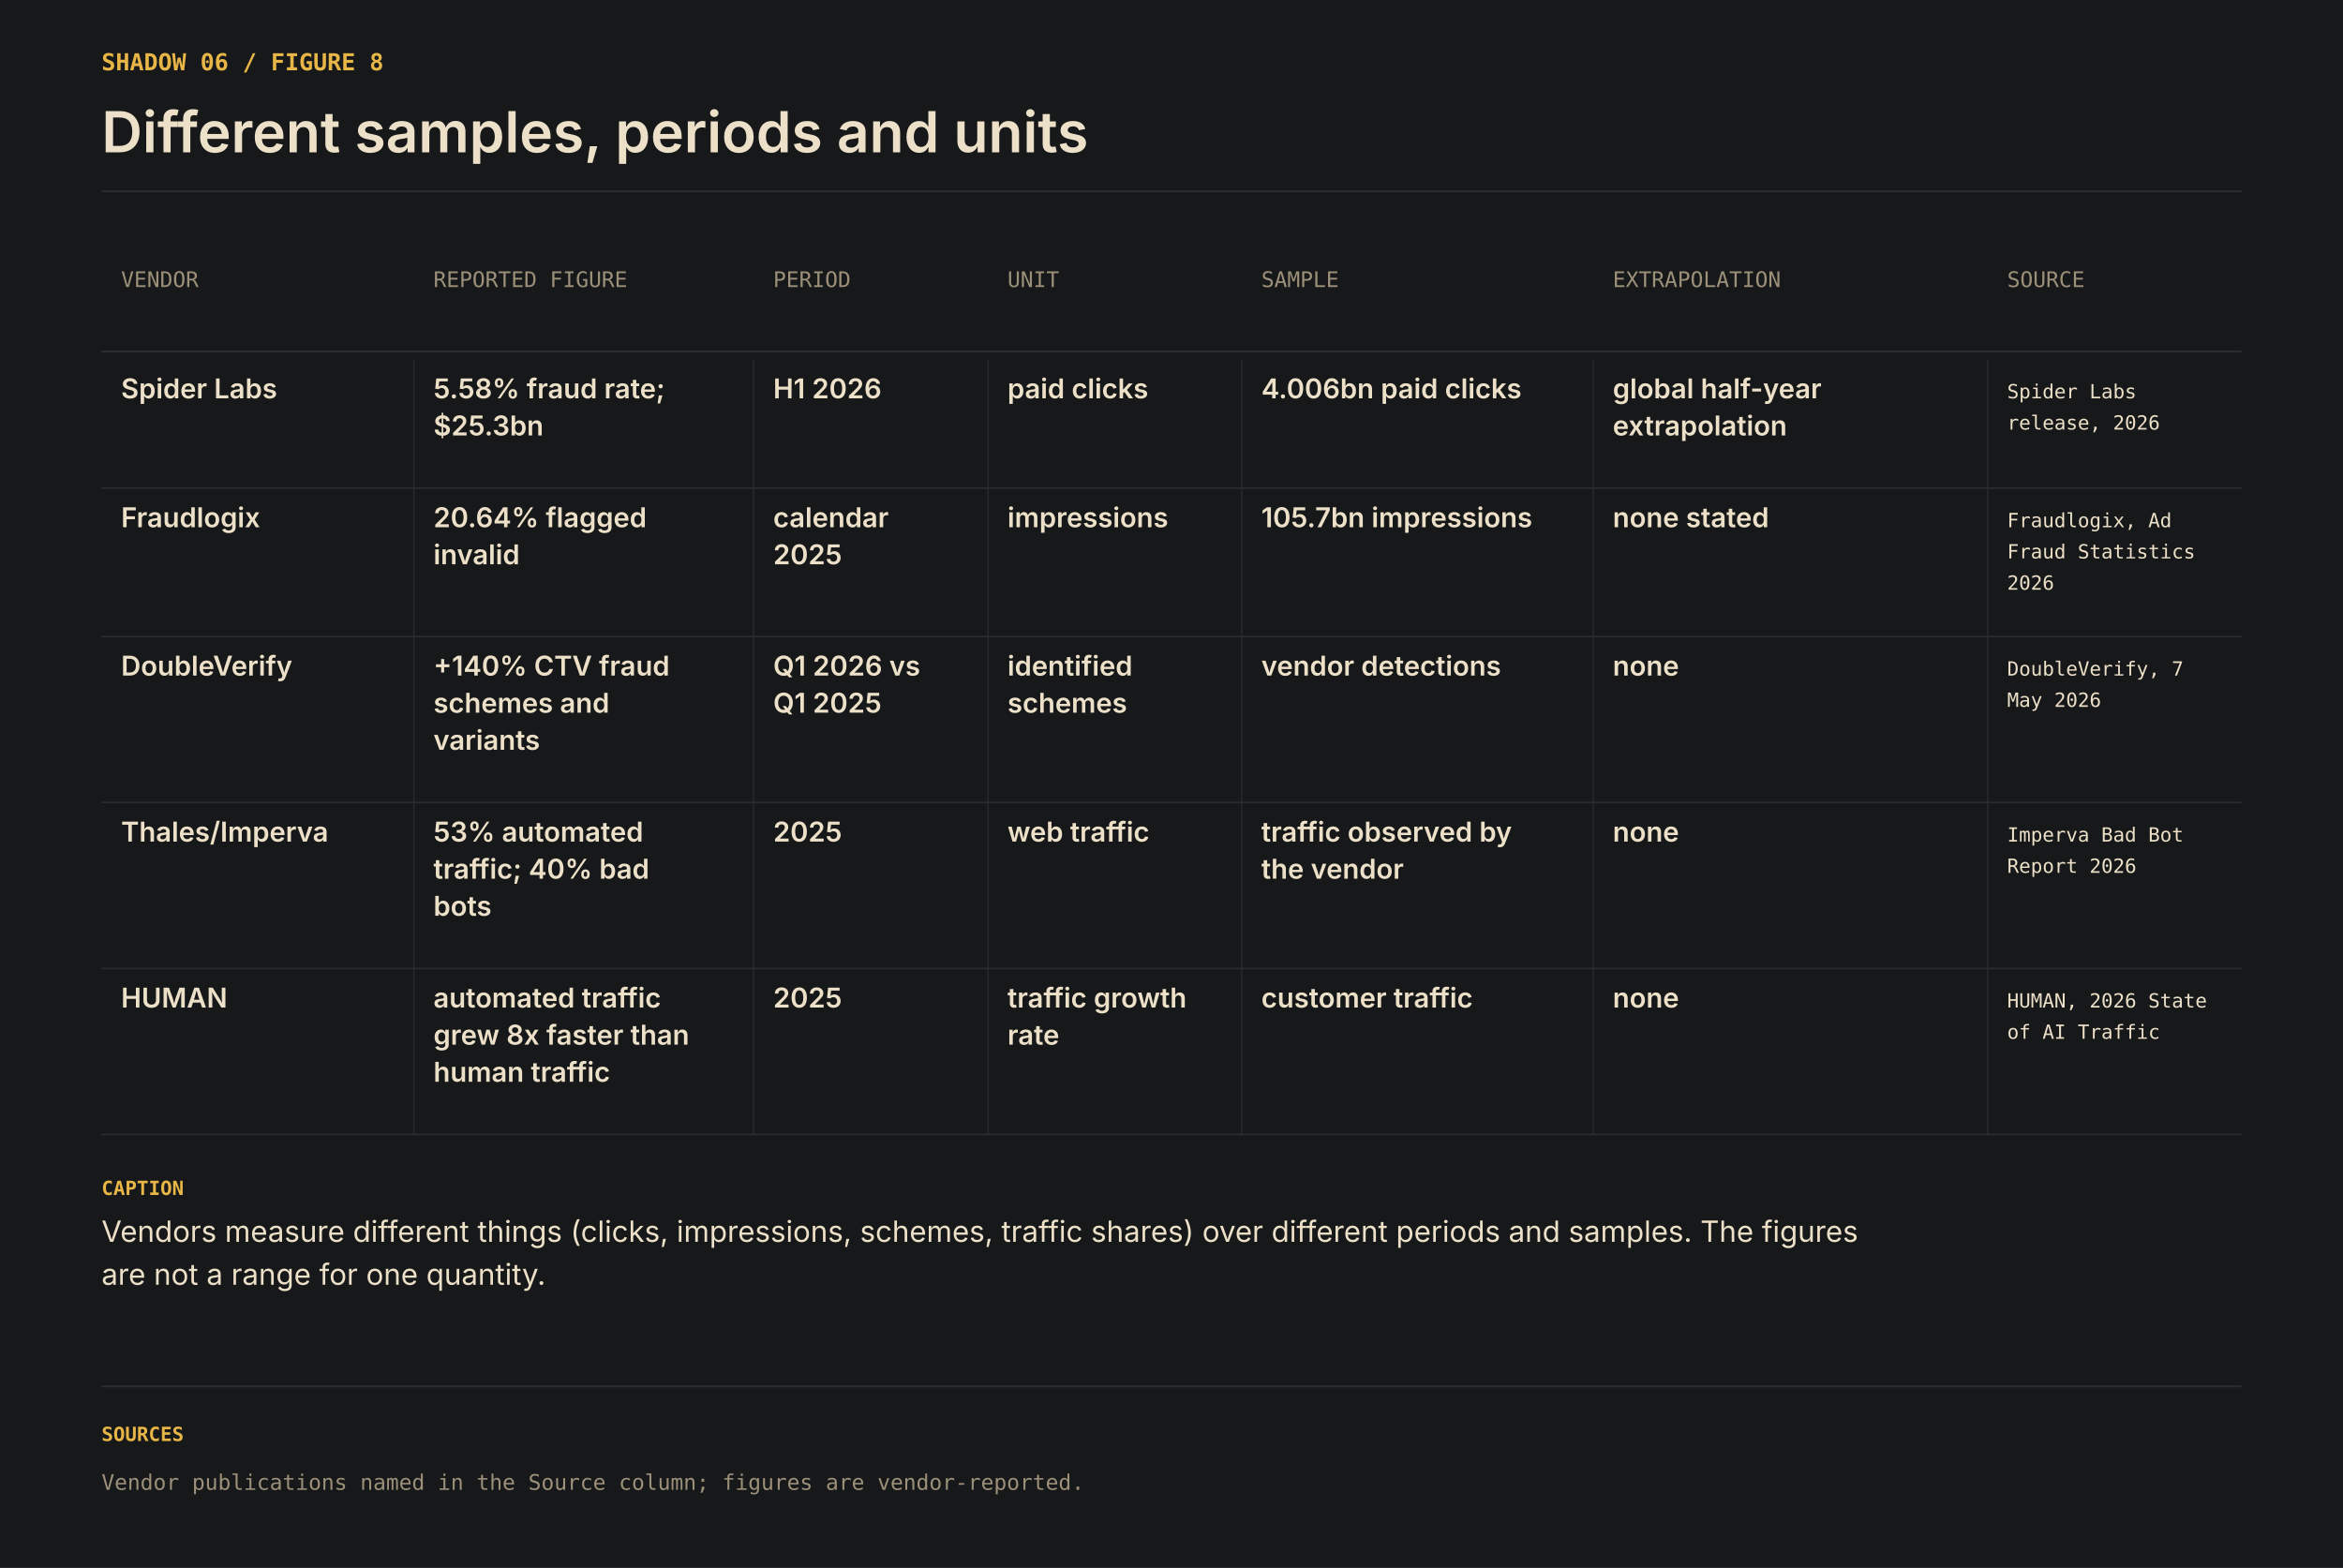
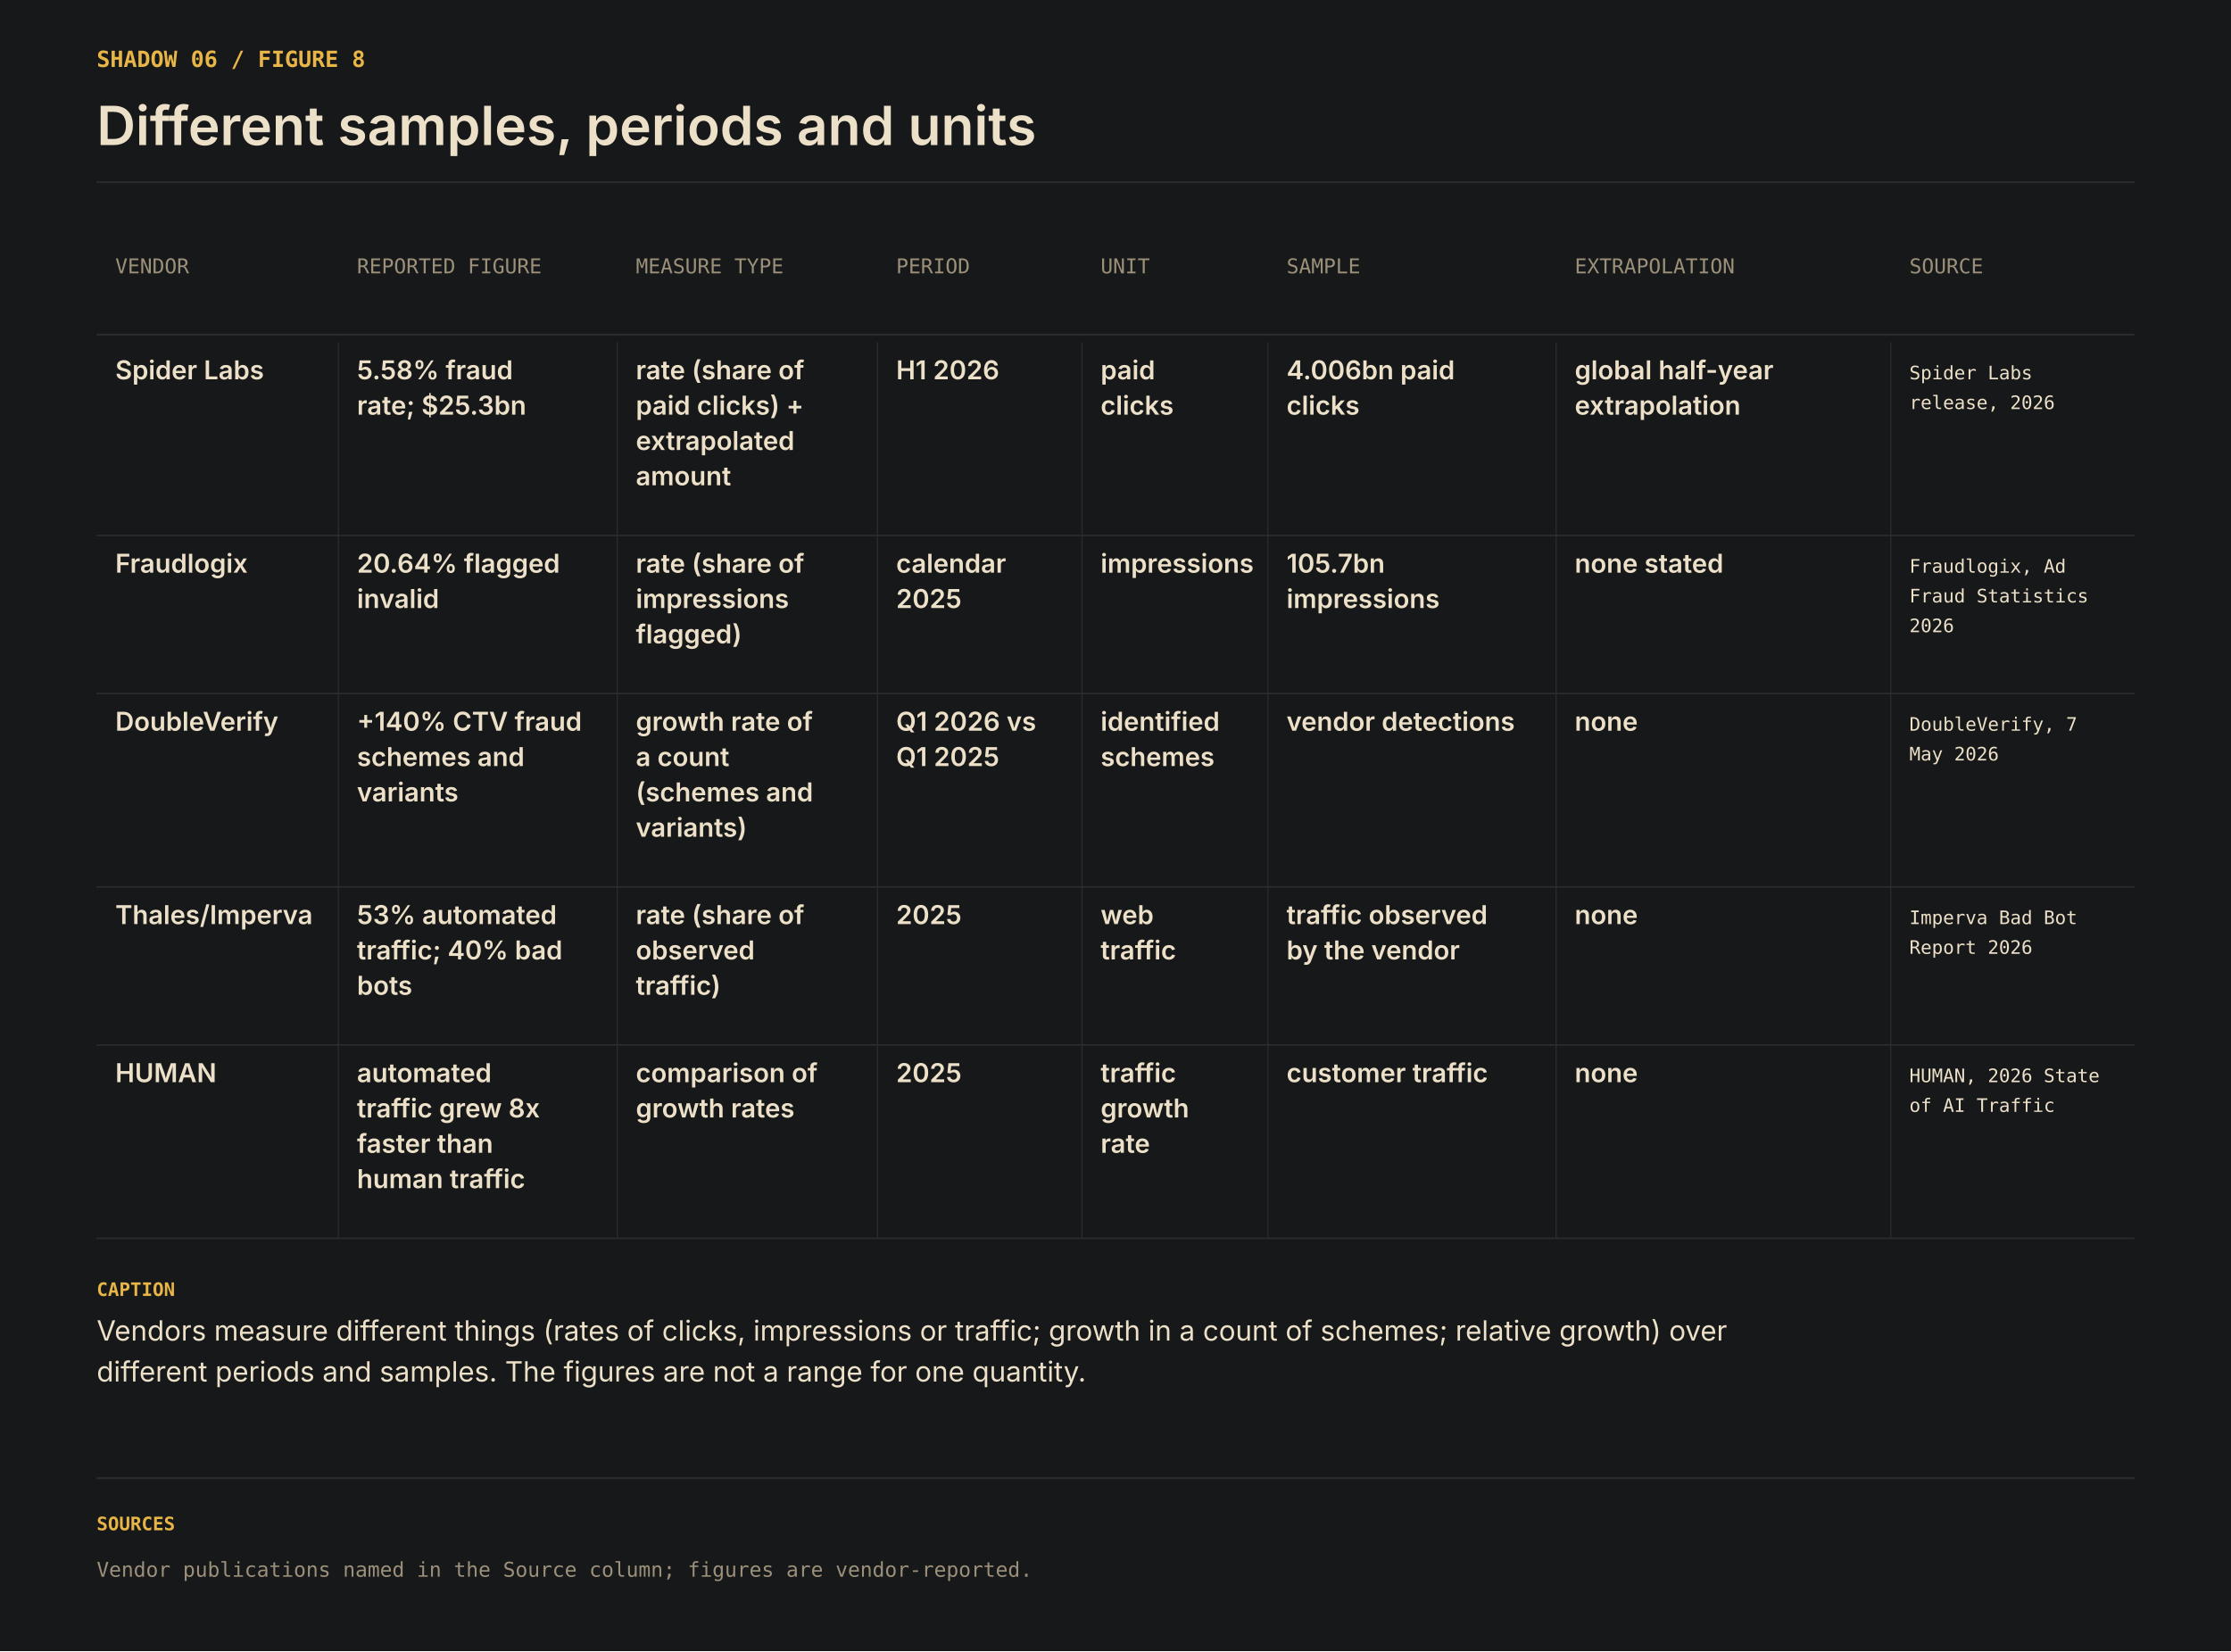
- <svg xmlns="http://www.w3.org/2000/svg" width="1200" height="803" viewBox="0 0 1200 803" role="img" aria-labelledby="title desc">
-   <rect width="1200" height="803" fill="#161819" />
+ <svg xmlns="http://www.w3.org/2000/svg" width="1200" height="888" viewBox="0 0 1200 888" role="img" aria-labelledby="title desc">
+   <rect width="1200" height="888" fill="#161819" />
  <text x="52" y="36" fill="#E8B547" font-family="JetBrains Mono,monospace" font-size="12" font-weight="600" text-anchor="start">SHADOW 06  /  FIGURE 8</text>
  <text x="52" y="78" fill="#EDE0C8" font-family="Inter,Arial,sans-serif" font-size="29" font-weight="600" text-anchor="start">Different samples, periods and units</text>
  <line x1="52" y1="98" x2="1148" y2="98" stroke="#2A2D2F" stroke-width="1" />
  <text x="62" y="147" fill="#9C907A" font-family="JetBrains Mono,monospace" font-size="11" font-weight="400" text-anchor="start">VENDOR</text>
-   <text x="222" y="147" fill="#9C907A" font-family="JetBrains Mono,monospace" font-size="11" font-weight="400" text-anchor="start">REPORTED FIGURE</text>
-   <text x="396" y="147" fill="#9C907A" font-family="JetBrains Mono,monospace" font-size="11" font-weight="400" text-anchor="start">PERIOD</text>
-   <text x="516" y="147" fill="#9C907A" font-family="JetBrains Mono,monospace" font-size="11" font-weight="400" text-anchor="start">UNIT</text>
-   <text x="646" y="147" fill="#9C907A" font-family="JetBrains Mono,monospace" font-size="11" font-weight="400" text-anchor="start">SAMPLE</text>
-   <text x="826" y="147" fill="#9C907A" font-family="JetBrains Mono,monospace" font-size="11" font-weight="400" text-anchor="start">EXTRAPOLATION</text>
-   <text x="1028" y="147" fill="#9C907A" font-family="JetBrains Mono,monospace" font-size="11" font-weight="400" text-anchor="start">SOURCE</text>
+   <text x="192" y="147" fill="#9C907A" font-family="JetBrains Mono,monospace" font-size="11" font-weight="400" text-anchor="start">REPORTED FIGURE</text>
+   <text x="342" y="147" fill="#9C907A" font-family="JetBrains Mono,monospace" font-size="11" font-weight="400" text-anchor="start">MEASURE TYPE</text>
+   <text x="482" y="147" fill="#9C907A" font-family="JetBrains Mono,monospace" font-size="11" font-weight="400" text-anchor="start">PERIOD</text>
+   <text x="592" y="147" fill="#9C907A" font-family="JetBrains Mono,monospace" font-size="11" font-weight="400" text-anchor="start">UNIT</text>
+   <text x="692" y="147" fill="#9C907A" font-family="JetBrains Mono,monospace" font-size="11" font-weight="400" text-anchor="start">SAMPLE</text>
+   <text x="847" y="147" fill="#9C907A" font-family="JetBrains Mono,monospace" font-size="11" font-weight="400" text-anchor="start">EXTRAPOLATION</text>
+   <text x="1027" y="147" fill="#9C907A" font-family="JetBrains Mono,monospace" font-size="11" font-weight="400" text-anchor="start">SOURCE</text>
  <line x1="52" y1="180" x2="1148" y2="180" stroke="#2A2D2F" stroke-width="1" />
  <g data-row="0" data-field="vendor" data-value="Spider Labs">
    <text x="62" y="204" fill="#EDE0C8" font-family="Inter,Arial,sans-serif" font-size="14" font-weight="600" text-anchor="start">Spider Labs</text>
  </g>
-   <line x1="212" y1="184" x2="212" y2="250" stroke="#2A2D2F" stroke-width="0.6" />
+   <line x1="182" y1="184" x2="182" y2="288" stroke="#2A2D2F" stroke-width="0.6" />
  <g data-row="0" data-field="reported_figure" data-value="5.58% fraud rate; $25.3bn">
-     <text x="222" y="204" fill="#EDE0C8" font-family="Inter,Arial,sans-serif" font-size="14" font-weight="600" text-anchor="start">5.58% fraud rate;</text>
-     <text x="222" y="223" fill="#EDE0C8" font-family="Inter,Arial,sans-serif" font-size="14" font-weight="600" text-anchor="start">$25.3bn</text>
-   </g>
-   <line x1="386" y1="184" x2="386" y2="250" stroke="#2A2D2F" stroke-width="0.6" />
+     <text x="192" y="204" fill="#EDE0C8" font-family="Inter,Arial,sans-serif" font-size="14" font-weight="600" text-anchor="start">5.58% fraud</text>
+     <text x="192" y="223" fill="#EDE0C8" font-family="Inter,Arial,sans-serif" font-size="14" font-weight="600" text-anchor="start">rate; $25.3bn</text>
+   </g>
+   <line x1="332" y1="184" x2="332" y2="288" stroke="#2A2D2F" stroke-width="0.6" />
+   <g data-row="0" data-field="measure_type" data-value="rate (share of paid clicks) + extrapolated amount">
+     <text x="342" y="204" fill="#EDE0C8" font-family="Inter,Arial,sans-serif" font-size="14" font-weight="600" text-anchor="start">rate (share of</text>
+     <text x="342" y="223" fill="#EDE0C8" font-family="Inter,Arial,sans-serif" font-size="14" font-weight="600" text-anchor="start">paid clicks) +</text>
+     <text x="342" y="242" fill="#EDE0C8" font-family="Inter,Arial,sans-serif" font-size="14" font-weight="600" text-anchor="start">extrapolated</text>
+     <text x="342" y="261" fill="#EDE0C8" font-family="Inter,Arial,sans-serif" font-size="14" font-weight="600" text-anchor="start">amount</text>
+   </g>
+   <line x1="472" y1="184" x2="472" y2="288" stroke="#2A2D2F" stroke-width="0.6" />
  <g data-row="0" data-field="period" data-value="H1 2026">
-     <text x="396" y="204" fill="#EDE0C8" font-family="Inter,Arial,sans-serif" font-size="14" font-weight="600" text-anchor="start">H1 2026</text>
-   </g>
-   <line x1="506" y1="184" x2="506" y2="250" stroke="#2A2D2F" stroke-width="0.6" />
+     <text x="482" y="204" fill="#EDE0C8" font-family="Inter,Arial,sans-serif" font-size="14" font-weight="600" text-anchor="start">H1 2026</text>
+   </g>
+   <line x1="582" y1="184" x2="582" y2="288" stroke="#2A2D2F" stroke-width="0.6" />
  <g data-row="0" data-field="unit" data-value="paid clicks">
-     <text x="516" y="204" fill="#EDE0C8" font-family="Inter,Arial,sans-serif" font-size="14" font-weight="600" text-anchor="start">paid clicks</text>
-   </g>
-   <line x1="636" y1="184" x2="636" y2="250" stroke="#2A2D2F" stroke-width="0.6" />
+     <text x="592" y="204" fill="#EDE0C8" font-family="Inter,Arial,sans-serif" font-size="14" font-weight="600" text-anchor="start">paid</text>
+     <text x="592" y="223" fill="#EDE0C8" font-family="Inter,Arial,sans-serif" font-size="14" font-weight="600" text-anchor="start">clicks</text>
+   </g>
+   <line x1="682" y1="184" x2="682" y2="288" stroke="#2A2D2F" stroke-width="0.6" />
  <g data-row="0" data-field="sample" data-value="4.006bn paid clicks">
-     <text x="646" y="204" fill="#EDE0C8" font-family="Inter,Arial,sans-serif" font-size="14" font-weight="600" text-anchor="start">4.006bn paid clicks</text>
-   </g>
-   <line x1="816" y1="184" x2="816" y2="250" stroke="#2A2D2F" stroke-width="0.6" />
+     <text x="692" y="204" fill="#EDE0C8" font-family="Inter,Arial,sans-serif" font-size="14" font-weight="600" text-anchor="start">4.006bn paid</text>
+     <text x="692" y="223" fill="#EDE0C8" font-family="Inter,Arial,sans-serif" font-size="14" font-weight="600" text-anchor="start">clicks</text>
+   </g>
+   <line x1="837" y1="184" x2="837" y2="288" stroke="#2A2D2F" stroke-width="0.6" />
  <g data-row="0" data-field="extrapolation" data-value="global half-year extrapolation">
-     <text x="826" y="204" fill="#EDE0C8" font-family="Inter,Arial,sans-serif" font-size="14" font-weight="600" text-anchor="start">global half-year</text>
-     <text x="826" y="223" fill="#EDE0C8" font-family="Inter,Arial,sans-serif" font-size="14" font-weight="600" text-anchor="start">extrapolation</text>
-   </g>
-   <line x1="1018" y1="184" x2="1018" y2="250" stroke="#2A2D2F" stroke-width="0.6" />
+     <text x="847" y="204" fill="#EDE0C8" font-family="Inter,Arial,sans-serif" font-size="14" font-weight="600" text-anchor="start">global half-year</text>
+     <text x="847" y="223" fill="#EDE0C8" font-family="Inter,Arial,sans-serif" font-size="14" font-weight="600" text-anchor="start">extrapolation</text>
+   </g>
+   <line x1="1017" y1="184" x2="1017" y2="288" stroke="#2A2D2F" stroke-width="0.6" />
  <g data-row="0" data-field="source" data-value="Spider Labs release, 2026">
-     <text x="1028" y="204" fill="#EDE0C8" font-family="JetBrains Mono,monospace" font-size="10" font-weight="400" text-anchor="start">Spider Labs</text>
-     <text x="1028" y="220" fill="#EDE0C8" font-family="JetBrains Mono,monospace" font-size="10" font-weight="400" text-anchor="start">release, 2026</text>
-   </g>
-   <line x1="52" y1="250" x2="1148" y2="250" stroke="#2A2D2F" stroke-width="0.8" />
+     <text x="1027" y="204" fill="#EDE0C8" font-family="JetBrains Mono,monospace" font-size="10" font-weight="400" text-anchor="start">Spider Labs</text>
+     <text x="1027" y="220" fill="#EDE0C8" font-family="JetBrains Mono,monospace" font-size="10" font-weight="400" text-anchor="start">release, 2026</text>
+   </g>
+   <line x1="52" y1="288" x2="1148" y2="288" stroke="#2A2D2F" stroke-width="0.8" />
  <g data-row="1" data-field="vendor" data-value="Fraudlogix">
-     <text x="62" y="270" fill="#EDE0C8" font-family="Inter,Arial,sans-serif" font-size="14" font-weight="600" text-anchor="start">Fraudlogix</text>
-   </g>
-   <line x1="212" y1="250" x2="212" y2="326" stroke="#2A2D2F" stroke-width="0.6" />
+     <text x="62" y="308" fill="#EDE0C8" font-family="Inter,Arial,sans-serif" font-size="14" font-weight="600" text-anchor="start">Fraudlogix</text>
+   </g>
+   <line x1="182" y1="288" x2="182" y2="373" stroke="#2A2D2F" stroke-width="0.6" />
  <g data-row="1" data-field="reported_figure" data-value="20.64% flagged invalid">
-     <text x="222" y="270" fill="#EDE0C8" font-family="Inter,Arial,sans-serif" font-size="14" font-weight="600" text-anchor="start">20.64% flagged</text>
-     <text x="222" y="289" fill="#EDE0C8" font-family="Inter,Arial,sans-serif" font-size="14" font-weight="600" text-anchor="start">invalid</text>
-   </g>
-   <line x1="386" y1="250" x2="386" y2="326" stroke="#2A2D2F" stroke-width="0.6" />
+     <text x="192" y="308" fill="#EDE0C8" font-family="Inter,Arial,sans-serif" font-size="14" font-weight="600" text-anchor="start">20.64% flagged</text>
+     <text x="192" y="327" fill="#EDE0C8" font-family="Inter,Arial,sans-serif" font-size="14" font-weight="600" text-anchor="start">invalid</text>
+   </g>
+   <line x1="332" y1="288" x2="332" y2="373" stroke="#2A2D2F" stroke-width="0.6" />
+   <g data-row="1" data-field="measure_type" data-value="rate (share of impressions flagged)">
+     <text x="342" y="308" fill="#EDE0C8" font-family="Inter,Arial,sans-serif" font-size="14" font-weight="600" text-anchor="start">rate (share of</text>
+     <text x="342" y="327" fill="#EDE0C8" font-family="Inter,Arial,sans-serif" font-size="14" font-weight="600" text-anchor="start">impressions</text>
+     <text x="342" y="346" fill="#EDE0C8" font-family="Inter,Arial,sans-serif" font-size="14" font-weight="600" text-anchor="start">flagged)</text>
+   </g>
+   <line x1="472" y1="288" x2="472" y2="373" stroke="#2A2D2F" stroke-width="0.6" />
  <g data-row="1" data-field="period" data-value="calendar 2025">
-     <text x="396" y="270" fill="#EDE0C8" font-family="Inter,Arial,sans-serif" font-size="14" font-weight="600" text-anchor="start">calendar</text>
-     <text x="396" y="289" fill="#EDE0C8" font-family="Inter,Arial,sans-serif" font-size="14" font-weight="600" text-anchor="start">2025</text>
-   </g>
-   <line x1="506" y1="250" x2="506" y2="326" stroke="#2A2D2F" stroke-width="0.6" />
+     <text x="482" y="308" fill="#EDE0C8" font-family="Inter,Arial,sans-serif" font-size="14" font-weight="600" text-anchor="start">calendar</text>
+     <text x="482" y="327" fill="#EDE0C8" font-family="Inter,Arial,sans-serif" font-size="14" font-weight="600" text-anchor="start">2025</text>
+   </g>
+   <line x1="582" y1="288" x2="582" y2="373" stroke="#2A2D2F" stroke-width="0.6" />
  <g data-row="1" data-field="unit" data-value="impressions">
-     <text x="516" y="270" fill="#EDE0C8" font-family="Inter,Arial,sans-serif" font-size="14" font-weight="600" text-anchor="start">impressions</text>
-   </g>
-   <line x1="636" y1="250" x2="636" y2="326" stroke="#2A2D2F" stroke-width="0.6" />
+     <text x="592" y="308" fill="#EDE0C8" font-family="Inter,Arial,sans-serif" font-size="14" font-weight="600" text-anchor="start">impressions</text>
+   </g>
+   <line x1="682" y1="288" x2="682" y2="373" stroke="#2A2D2F" stroke-width="0.6" />
  <g data-row="1" data-field="sample" data-value="105.7bn impressions">
-     <text x="646" y="270" fill="#EDE0C8" font-family="Inter,Arial,sans-serif" font-size="14" font-weight="600" text-anchor="start">105.7bn impressions</text>
-   </g>
-   <line x1="816" y1="250" x2="816" y2="326" stroke="#2A2D2F" stroke-width="0.6" />
+     <text x="692" y="308" fill="#EDE0C8" font-family="Inter,Arial,sans-serif" font-size="14" font-weight="600" text-anchor="start">105.7bn</text>
+     <text x="692" y="327" fill="#EDE0C8" font-family="Inter,Arial,sans-serif" font-size="14" font-weight="600" text-anchor="start">impressions</text>
+   </g>
+   <line x1="837" y1="288" x2="837" y2="373" stroke="#2A2D2F" stroke-width="0.6" />
  <g data-row="1" data-field="extrapolation" data-value="none stated">
-     <text x="826" y="270" fill="#EDE0C8" font-family="Inter,Arial,sans-serif" font-size="14" font-weight="600" text-anchor="start">none stated</text>
-   </g>
-   <line x1="1018" y1="250" x2="1018" y2="326" stroke="#2A2D2F" stroke-width="0.6" />
+     <text x="847" y="308" fill="#EDE0C8" font-family="Inter,Arial,sans-serif" font-size="14" font-weight="600" text-anchor="start">none stated</text>
+   </g>
+   <line x1="1017" y1="288" x2="1017" y2="373" stroke="#2A2D2F" stroke-width="0.6" />
  <g data-row="1" data-field="source" data-value="Fraudlogix, Ad Fraud Statistics 2026">
-     <text x="1028" y="270" fill="#EDE0C8" font-family="JetBrains Mono,monospace" font-size="10" font-weight="400" text-anchor="start">Fraudlogix, Ad</text>
-     <text x="1028" y="286" fill="#EDE0C8" font-family="JetBrains Mono,monospace" font-size="10" font-weight="400" text-anchor="start">Fraud Statistics</text>
-     <text x="1028" y="302" fill="#EDE0C8" font-family="JetBrains Mono,monospace" font-size="10" font-weight="400" text-anchor="start">2026</text>
-   </g>
-   <line x1="52" y1="326" x2="1148" y2="326" stroke="#2A2D2F" stroke-width="0.8" />
+     <text x="1027" y="308" fill="#EDE0C8" font-family="JetBrains Mono,monospace" font-size="10" font-weight="400" text-anchor="start">Fraudlogix, Ad</text>
+     <text x="1027" y="324" fill="#EDE0C8" font-family="JetBrains Mono,monospace" font-size="10" font-weight="400" text-anchor="start">Fraud Statistics</text>
+     <text x="1027" y="340" fill="#EDE0C8" font-family="JetBrains Mono,monospace" font-size="10" font-weight="400" text-anchor="start">2026</text>
+   </g>
+   <line x1="52" y1="373" x2="1148" y2="373" stroke="#2A2D2F" stroke-width="0.8" />
  <g data-row="2" data-field="vendor" data-value="DoubleVerify">
-     <text x="62" y="346" fill="#EDE0C8" font-family="Inter,Arial,sans-serif" font-size="14" font-weight="600" text-anchor="start">DoubleVerify</text>
-   </g>
-   <line x1="212" y1="326" x2="212" y2="411" stroke="#2A2D2F" stroke-width="0.6" />
+     <text x="62" y="393" fill="#EDE0C8" font-family="Inter,Arial,sans-serif" font-size="14" font-weight="600" text-anchor="start">DoubleVerify</text>
+   </g>
+   <line x1="182" y1="373" x2="182" y2="477" stroke="#2A2D2F" stroke-width="0.6" />
  <g data-row="2" data-field="reported_figure" data-value="+140% CTV fraud schemes and variants">
-     <text x="222" y="346" fill="#EDE0C8" font-family="Inter,Arial,sans-serif" font-size="14" font-weight="600" text-anchor="start">+140% CTV fraud</text>
-     <text x="222" y="365" fill="#EDE0C8" font-family="Inter,Arial,sans-serif" font-size="14" font-weight="600" text-anchor="start">schemes and</text>
-     <text x="222" y="384" fill="#EDE0C8" font-family="Inter,Arial,sans-serif" font-size="14" font-weight="600" text-anchor="start">variants</text>
-   </g>
-   <line x1="386" y1="326" x2="386" y2="411" stroke="#2A2D2F" stroke-width="0.6" />
+     <text x="192" y="393" fill="#EDE0C8" font-family="Inter,Arial,sans-serif" font-size="14" font-weight="600" text-anchor="start">+140% CTV fraud</text>
+     <text x="192" y="412" fill="#EDE0C8" font-family="Inter,Arial,sans-serif" font-size="14" font-weight="600" text-anchor="start">schemes and</text>
+     <text x="192" y="431" fill="#EDE0C8" font-family="Inter,Arial,sans-serif" font-size="14" font-weight="600" text-anchor="start">variants</text>
+   </g>
+   <line x1="332" y1="373" x2="332" y2="477" stroke="#2A2D2F" stroke-width="0.6" />
+   <g data-row="2" data-field="measure_type" data-value="growth rate of a count (schemes and variants)">
+     <text x="342" y="393" fill="#EDE0C8" font-family="Inter,Arial,sans-serif" font-size="14" font-weight="600" text-anchor="start">growth rate of</text>
+     <text x="342" y="412" fill="#EDE0C8" font-family="Inter,Arial,sans-serif" font-size="14" font-weight="600" text-anchor="start">a count</text>
+     <text x="342" y="431" fill="#EDE0C8" font-family="Inter,Arial,sans-serif" font-size="14" font-weight="600" text-anchor="start">(schemes and</text>
+     <text x="342" y="450" fill="#EDE0C8" font-family="Inter,Arial,sans-serif" font-size="14" font-weight="600" text-anchor="start">variants)</text>
+   </g>
+   <line x1="472" y1="373" x2="472" y2="477" stroke="#2A2D2F" stroke-width="0.6" />
  <g data-row="2" data-field="period" data-value="Q1 2026 vs Q1 2025">
-     <text x="396" y="346" fill="#EDE0C8" font-family="Inter,Arial,sans-serif" font-size="14" font-weight="600" text-anchor="start">Q1 2026 vs</text>
-     <text x="396" y="365" fill="#EDE0C8" font-family="Inter,Arial,sans-serif" font-size="14" font-weight="600" text-anchor="start">Q1 2025</text>
-   </g>
-   <line x1="506" y1="326" x2="506" y2="411" stroke="#2A2D2F" stroke-width="0.6" />
+     <text x="482" y="393" fill="#EDE0C8" font-family="Inter,Arial,sans-serif" font-size="14" font-weight="600" text-anchor="start">Q1 2026 vs</text>
+     <text x="482" y="412" fill="#EDE0C8" font-family="Inter,Arial,sans-serif" font-size="14" font-weight="600" text-anchor="start">Q1 2025</text>
+   </g>
+   <line x1="582" y1="373" x2="582" y2="477" stroke="#2A2D2F" stroke-width="0.6" />
  <g data-row="2" data-field="unit" data-value="identified schemes">
-     <text x="516" y="346" fill="#EDE0C8" font-family="Inter,Arial,sans-serif" font-size="14" font-weight="600" text-anchor="start">identified</text>
-     <text x="516" y="365" fill="#EDE0C8" font-family="Inter,Arial,sans-serif" font-size="14" font-weight="600" text-anchor="start">schemes</text>
-   </g>
-   <line x1="636" y1="326" x2="636" y2="411" stroke="#2A2D2F" stroke-width="0.6" />
+     <text x="592" y="393" fill="#EDE0C8" font-family="Inter,Arial,sans-serif" font-size="14" font-weight="600" text-anchor="start">identified</text>
+     <text x="592" y="412" fill="#EDE0C8" font-family="Inter,Arial,sans-serif" font-size="14" font-weight="600" text-anchor="start">schemes</text>
+   </g>
+   <line x1="682" y1="373" x2="682" y2="477" stroke="#2A2D2F" stroke-width="0.6" />
  <g data-row="2" data-field="sample" data-value="vendor detections">
-     <text x="646" y="346" fill="#EDE0C8" font-family="Inter,Arial,sans-serif" font-size="14" font-weight="600" text-anchor="start">vendor detections</text>
-   </g>
-   <line x1="816" y1="326" x2="816" y2="411" stroke="#2A2D2F" stroke-width="0.6" />
+     <text x="692" y="393" fill="#EDE0C8" font-family="Inter,Arial,sans-serif" font-size="14" font-weight="600" text-anchor="start">vendor detections</text>
+   </g>
+   <line x1="837" y1="373" x2="837" y2="477" stroke="#2A2D2F" stroke-width="0.6" />
  <g data-row="2" data-field="extrapolation" data-value="none">
-     <text x="826" y="346" fill="#EDE0C8" font-family="Inter,Arial,sans-serif" font-size="14" font-weight="600" text-anchor="start">none</text>
-   </g>
-   <line x1="1018" y1="326" x2="1018" y2="411" stroke="#2A2D2F" stroke-width="0.6" />
+     <text x="847" y="393" fill="#EDE0C8" font-family="Inter,Arial,sans-serif" font-size="14" font-weight="600" text-anchor="start">none</text>
+   </g>
+   <line x1="1017" y1="373" x2="1017" y2="477" stroke="#2A2D2F" stroke-width="0.6" />
  <g data-row="2" data-field="source" data-value="DoubleVerify, 7 May 2026">
-     <text x="1028" y="346" fill="#EDE0C8" font-family="JetBrains Mono,monospace" font-size="10" font-weight="400" text-anchor="start">DoubleVerify, 7</text>
-     <text x="1028" y="362" fill="#EDE0C8" font-family="JetBrains Mono,monospace" font-size="10" font-weight="400" text-anchor="start">May 2026</text>
-   </g>
-   <line x1="52" y1="411" x2="1148" y2="411" stroke="#2A2D2F" stroke-width="0.8" />
+     <text x="1027" y="393" fill="#EDE0C8" font-family="JetBrains Mono,monospace" font-size="10" font-weight="400" text-anchor="start">DoubleVerify, 7</text>
+     <text x="1027" y="409" fill="#EDE0C8" font-family="JetBrains Mono,monospace" font-size="10" font-weight="400" text-anchor="start">May 2026</text>
+   </g>
+   <line x1="52" y1="477" x2="1148" y2="477" stroke="#2A2D2F" stroke-width="0.8" />
  <g data-row="3" data-field="vendor" data-value="Thales/Imperva">
-     <text x="62" y="431" fill="#EDE0C8" font-family="Inter,Arial,sans-serif" font-size="14" font-weight="600" text-anchor="start">Thales/Imperva</text>
-   </g>
-   <line x1="212" y1="411" x2="212" y2="496" stroke="#2A2D2F" stroke-width="0.6" />
+     <text x="62" y="497" fill="#EDE0C8" font-family="Inter,Arial,sans-serif" font-size="14" font-weight="600" text-anchor="start">Thales/Imperva</text>
+   </g>
+   <line x1="182" y1="477" x2="182" y2="562" stroke="#2A2D2F" stroke-width="0.6" />
  <g data-row="3" data-field="reported_figure" data-value="53% automated traffic; 40% bad bots">
-     <text x="222" y="431" fill="#EDE0C8" font-family="Inter,Arial,sans-serif" font-size="14" font-weight="600" text-anchor="start">53% automated</text>
-     <text x="222" y="450" fill="#EDE0C8" font-family="Inter,Arial,sans-serif" font-size="14" font-weight="600" text-anchor="start">traffic; 40% bad</text>
-     <text x="222" y="469" fill="#EDE0C8" font-family="Inter,Arial,sans-serif" font-size="14" font-weight="600" text-anchor="start">bots</text>
-   </g>
-   <line x1="386" y1="411" x2="386" y2="496" stroke="#2A2D2F" stroke-width="0.6" />
+     <text x="192" y="497" fill="#EDE0C8" font-family="Inter,Arial,sans-serif" font-size="14" font-weight="600" text-anchor="start">53% automated</text>
+     <text x="192" y="516" fill="#EDE0C8" font-family="Inter,Arial,sans-serif" font-size="14" font-weight="600" text-anchor="start">traffic; 40% bad</text>
+     <text x="192" y="535" fill="#EDE0C8" font-family="Inter,Arial,sans-serif" font-size="14" font-weight="600" text-anchor="start">bots</text>
+   </g>
+   <line x1="332" y1="477" x2="332" y2="562" stroke="#2A2D2F" stroke-width="0.6" />
+   <g data-row="3" data-field="measure_type" data-value="rate (share of observed traffic)">
+     <text x="342" y="497" fill="#EDE0C8" font-family="Inter,Arial,sans-serif" font-size="14" font-weight="600" text-anchor="start">rate (share of</text>
+     <text x="342" y="516" fill="#EDE0C8" font-family="Inter,Arial,sans-serif" font-size="14" font-weight="600" text-anchor="start">observed</text>
+     <text x="342" y="535" fill="#EDE0C8" font-family="Inter,Arial,sans-serif" font-size="14" font-weight="600" text-anchor="start">traffic)</text>
+   </g>
+   <line x1="472" y1="477" x2="472" y2="562" stroke="#2A2D2F" stroke-width="0.6" />
  <g data-row="3" data-field="period" data-value="2025">
-     <text x="396" y="431" fill="#EDE0C8" font-family="Inter,Arial,sans-serif" font-size="14" font-weight="600" text-anchor="start">2025</text>
-   </g>
-   <line x1="506" y1="411" x2="506" y2="496" stroke="#2A2D2F" stroke-width="0.6" />
+     <text x="482" y="497" fill="#EDE0C8" font-family="Inter,Arial,sans-serif" font-size="14" font-weight="600" text-anchor="start">2025</text>
+   </g>
+   <line x1="582" y1="477" x2="582" y2="562" stroke="#2A2D2F" stroke-width="0.6" />
  <g data-row="3" data-field="unit" data-value="web traffic">
-     <text x="516" y="431" fill="#EDE0C8" font-family="Inter,Arial,sans-serif" font-size="14" font-weight="600" text-anchor="start">web traffic</text>
-   </g>
-   <line x1="636" y1="411" x2="636" y2="496" stroke="#2A2D2F" stroke-width="0.6" />
+     <text x="592" y="497" fill="#EDE0C8" font-family="Inter,Arial,sans-serif" font-size="14" font-weight="600" text-anchor="start">web</text>
+     <text x="592" y="516" fill="#EDE0C8" font-family="Inter,Arial,sans-serif" font-size="14" font-weight="600" text-anchor="start">traffic</text>
+   </g>
+   <line x1="682" y1="477" x2="682" y2="562" stroke="#2A2D2F" stroke-width="0.6" />
  <g data-row="3" data-field="sample" data-value="traffic observed by the vendor">
-     <text x="646" y="431" fill="#EDE0C8" font-family="Inter,Arial,sans-serif" font-size="14" font-weight="600" text-anchor="start">traffic observed by</text>
-     <text x="646" y="450" fill="#EDE0C8" font-family="Inter,Arial,sans-serif" font-size="14" font-weight="600" text-anchor="start">the vendor</text>
-   </g>
-   <line x1="816" y1="411" x2="816" y2="496" stroke="#2A2D2F" stroke-width="0.6" />
+     <text x="692" y="497" fill="#EDE0C8" font-family="Inter,Arial,sans-serif" font-size="14" font-weight="600" text-anchor="start">traffic observed</text>
+     <text x="692" y="516" fill="#EDE0C8" font-family="Inter,Arial,sans-serif" font-size="14" font-weight="600" text-anchor="start">by the vendor</text>
+   </g>
+   <line x1="837" y1="477" x2="837" y2="562" stroke="#2A2D2F" stroke-width="0.6" />
  <g data-row="3" data-field="extrapolation" data-value="none">
-     <text x="826" y="431" fill="#EDE0C8" font-family="Inter,Arial,sans-serif" font-size="14" font-weight="600" text-anchor="start">none</text>
-   </g>
-   <line x1="1018" y1="411" x2="1018" y2="496" stroke="#2A2D2F" stroke-width="0.6" />
+     <text x="847" y="497" fill="#EDE0C8" font-family="Inter,Arial,sans-serif" font-size="14" font-weight="600" text-anchor="start">none</text>
+   </g>
+   <line x1="1017" y1="477" x2="1017" y2="562" stroke="#2A2D2F" stroke-width="0.6" />
  <g data-row="3" data-field="source" data-value="Imperva Bad Bot Report 2026">
-     <text x="1028" y="431" fill="#EDE0C8" font-family="JetBrains Mono,monospace" font-size="10" font-weight="400" text-anchor="start">Imperva Bad Bot</text>
-     <text x="1028" y="447" fill="#EDE0C8" font-family="JetBrains Mono,monospace" font-size="10" font-weight="400" text-anchor="start">Report 2026</text>
-   </g>
-   <line x1="52" y1="496" x2="1148" y2="496" stroke="#2A2D2F" stroke-width="0.8" />
+     <text x="1027" y="497" fill="#EDE0C8" font-family="JetBrains Mono,monospace" font-size="10" font-weight="400" text-anchor="start">Imperva Bad Bot</text>
+     <text x="1027" y="513" fill="#EDE0C8" font-family="JetBrains Mono,monospace" font-size="10" font-weight="400" text-anchor="start">Report 2026</text>
+   </g>
+   <line x1="52" y1="562" x2="1148" y2="562" stroke="#2A2D2F" stroke-width="0.8" />
  <g data-row="4" data-field="vendor" data-value="HUMAN">
-     <text x="62" y="516" fill="#EDE0C8" font-family="Inter,Arial,sans-serif" font-size="14" font-weight="600" text-anchor="start">HUMAN</text>
-   </g>
-   <line x1="212" y1="496" x2="212" y2="581" stroke="#2A2D2F" stroke-width="0.6" />
+     <text x="62" y="582" fill="#EDE0C8" font-family="Inter,Arial,sans-serif" font-size="14" font-weight="600" text-anchor="start">HUMAN</text>
+   </g>
+   <line x1="182" y1="562" x2="182" y2="666" stroke="#2A2D2F" stroke-width="0.6" />
  <g data-row="4" data-field="reported_figure" data-value="automated traffic grew 8x faster than human traffic">
-     <text x="222" y="516" fill="#EDE0C8" font-family="Inter,Arial,sans-serif" font-size="14" font-weight="600" text-anchor="start">automated traffic</text>
-     <text x="222" y="535" fill="#EDE0C8" font-family="Inter,Arial,sans-serif" font-size="14" font-weight="600" text-anchor="start">grew 8x faster than</text>
-     <text x="222" y="554" fill="#EDE0C8" font-family="Inter,Arial,sans-serif" font-size="14" font-weight="600" text-anchor="start">human traffic</text>
-   </g>
-   <line x1="386" y1="496" x2="386" y2="581" stroke="#2A2D2F" stroke-width="0.6" />
+     <text x="192" y="582" fill="#EDE0C8" font-family="Inter,Arial,sans-serif" font-size="14" font-weight="600" text-anchor="start">automated</text>
+     <text x="192" y="601" fill="#EDE0C8" font-family="Inter,Arial,sans-serif" font-size="14" font-weight="600" text-anchor="start">traffic grew 8x</text>
+     <text x="192" y="620" fill="#EDE0C8" font-family="Inter,Arial,sans-serif" font-size="14" font-weight="600" text-anchor="start">faster than</text>
+     <text x="192" y="639" fill="#EDE0C8" font-family="Inter,Arial,sans-serif" font-size="14" font-weight="600" text-anchor="start">human traffic</text>
+   </g>
+   <line x1="332" y1="562" x2="332" y2="666" stroke="#2A2D2F" stroke-width="0.6" />
+   <g data-row="4" data-field="measure_type" data-value="comparison of growth rates">
+     <text x="342" y="582" fill="#EDE0C8" font-family="Inter,Arial,sans-serif" font-size="14" font-weight="600" text-anchor="start">comparison of</text>
+     <text x="342" y="601" fill="#EDE0C8" font-family="Inter,Arial,sans-serif" font-size="14" font-weight="600" text-anchor="start">growth rates</text>
+   </g>
+   <line x1="472" y1="562" x2="472" y2="666" stroke="#2A2D2F" stroke-width="0.6" />
  <g data-row="4" data-field="period" data-value="2025">
-     <text x="396" y="516" fill="#EDE0C8" font-family="Inter,Arial,sans-serif" font-size="14" font-weight="600" text-anchor="start">2025</text>
-   </g>
-   <line x1="506" y1="496" x2="506" y2="581" stroke="#2A2D2F" stroke-width="0.6" />
+     <text x="482" y="582" fill="#EDE0C8" font-family="Inter,Arial,sans-serif" font-size="14" font-weight="600" text-anchor="start">2025</text>
+   </g>
+   <line x1="582" y1="562" x2="582" y2="666" stroke="#2A2D2F" stroke-width="0.6" />
  <g data-row="4" data-field="unit" data-value="traffic growth rate">
-     <text x="516" y="516" fill="#EDE0C8" font-family="Inter,Arial,sans-serif" font-size="14" font-weight="600" text-anchor="start">traffic growth</text>
-     <text x="516" y="535" fill="#EDE0C8" font-family="Inter,Arial,sans-serif" font-size="14" font-weight="600" text-anchor="start">rate</text>
-   </g>
-   <line x1="636" y1="496" x2="636" y2="581" stroke="#2A2D2F" stroke-width="0.6" />
+     <text x="592" y="582" fill="#EDE0C8" font-family="Inter,Arial,sans-serif" font-size="14" font-weight="600" text-anchor="start">traffic</text>
+     <text x="592" y="601" fill="#EDE0C8" font-family="Inter,Arial,sans-serif" font-size="14" font-weight="600" text-anchor="start">growth</text>
+     <text x="592" y="620" fill="#EDE0C8" font-family="Inter,Arial,sans-serif" font-size="14" font-weight="600" text-anchor="start">rate</text>
+   </g>
+   <line x1="682" y1="562" x2="682" y2="666" stroke="#2A2D2F" stroke-width="0.6" />
  <g data-row="4" data-field="sample" data-value="customer traffic">
-     <text x="646" y="516" fill="#EDE0C8" font-family="Inter,Arial,sans-serif" font-size="14" font-weight="600" text-anchor="start">customer traffic</text>
-   </g>
-   <line x1="816" y1="496" x2="816" y2="581" stroke="#2A2D2F" stroke-width="0.6" />
+     <text x="692" y="582" fill="#EDE0C8" font-family="Inter,Arial,sans-serif" font-size="14" font-weight="600" text-anchor="start">customer traffic</text>
+   </g>
+   <line x1="837" y1="562" x2="837" y2="666" stroke="#2A2D2F" stroke-width="0.6" />
  <g data-row="4" data-field="extrapolation" data-value="none">
-     <text x="826" y="516" fill="#EDE0C8" font-family="Inter,Arial,sans-serif" font-size="14" font-weight="600" text-anchor="start">none</text>
-   </g>
-   <line x1="1018" y1="496" x2="1018" y2="581" stroke="#2A2D2F" stroke-width="0.6" />
+     <text x="847" y="582" fill="#EDE0C8" font-family="Inter,Arial,sans-serif" font-size="14" font-weight="600" text-anchor="start">none</text>
+   </g>
+   <line x1="1017" y1="562" x2="1017" y2="666" stroke="#2A2D2F" stroke-width="0.6" />
  <g data-row="4" data-field="source" data-value="HUMAN, 2026 State of AI Traffic">
-     <text x="1028" y="516" fill="#EDE0C8" font-family="JetBrains Mono,monospace" font-size="10" font-weight="400" text-anchor="start">HUMAN, 2026 State</text>
-     <text x="1028" y="532" fill="#EDE0C8" font-family="JetBrains Mono,monospace" font-size="10" font-weight="400" text-anchor="start">of AI Traffic</text>
-   </g>
-   <line x1="52" y1="581" x2="1148" y2="581" stroke="#2A2D2F" stroke-width="0.8" />
-   <text x="52" y="612" fill="#E8B547" font-family="JetBrains Mono,monospace" font-size="10" font-weight="600" text-anchor="start">CAPTION</text>
-   <text x="52" y="636" fill="#EDE0C8" font-family="Inter,Arial,sans-serif" font-size="15" font-weight="400" text-anchor="start">Vendors measure different things (clicks, impressions, schemes, traffic shares) over different periods and samples. The figures</text>
-   <text x="52" y="658" fill="#EDE0C8" font-family="Inter,Arial,sans-serif" font-size="15" font-weight="400" text-anchor="start">are not a range for one quantity.</text>
-   <line x1="52" y1="710" x2="1148" y2="710" stroke="#2A2D2F" stroke-width="1" />
-   <text x="52" y="738" fill="#E8B547" font-family="JetBrains Mono,monospace" font-size="10" font-weight="600" text-anchor="start">SOURCES</text>
-   <text x="52" y="763" fill="#9C907A" font-family="JetBrains Mono,monospace" font-size="11" font-weight="400" text-anchor="start">Vendor publications named in the Source column; figures are vendor-reported.</text>
+     <text x="1027" y="582" fill="#EDE0C8" font-family="JetBrains Mono,monospace" font-size="10" font-weight="400" text-anchor="start">HUMAN, 2026 State</text>
+     <text x="1027" y="598" fill="#EDE0C8" font-family="JetBrains Mono,monospace" font-size="10" font-weight="400" text-anchor="start">of AI Traffic</text>
+   </g>
+   <line x1="52" y1="666" x2="1148" y2="666" stroke="#2A2D2F" stroke-width="0.8" />
+   <text x="52" y="697" fill="#E8B547" font-family="JetBrains Mono,monospace" font-size="10" font-weight="600" text-anchor="start">CAPTION</text>
+   <text x="52" y="721" fill="#EDE0C8" font-family="Inter,Arial,sans-serif" font-size="15" font-weight="400" text-anchor="start">Vendors measure different things (rates of clicks, impressions or traffic; growth in a count of schemes; relative growth) over</text>
+   <text x="52" y="743" fill="#EDE0C8" font-family="Inter,Arial,sans-serif" font-size="15" font-weight="400" text-anchor="start">different periods and samples. The figures are not a range for one quantity.</text>
+   <line x1="52" y1="795" x2="1148" y2="795" stroke="#2A2D2F" stroke-width="1" />
+   <text x="52" y="823" fill="#E8B547" font-family="JetBrains Mono,monospace" font-size="10" font-weight="600" text-anchor="start">SOURCES</text>
+   <text x="52" y="848" fill="#9C907A" font-family="JetBrains Mono,monospace" font-size="11" font-weight="400" text-anchor="start">Vendor publications named in the Source column; figures are vendor-reported.</text>
</svg>
